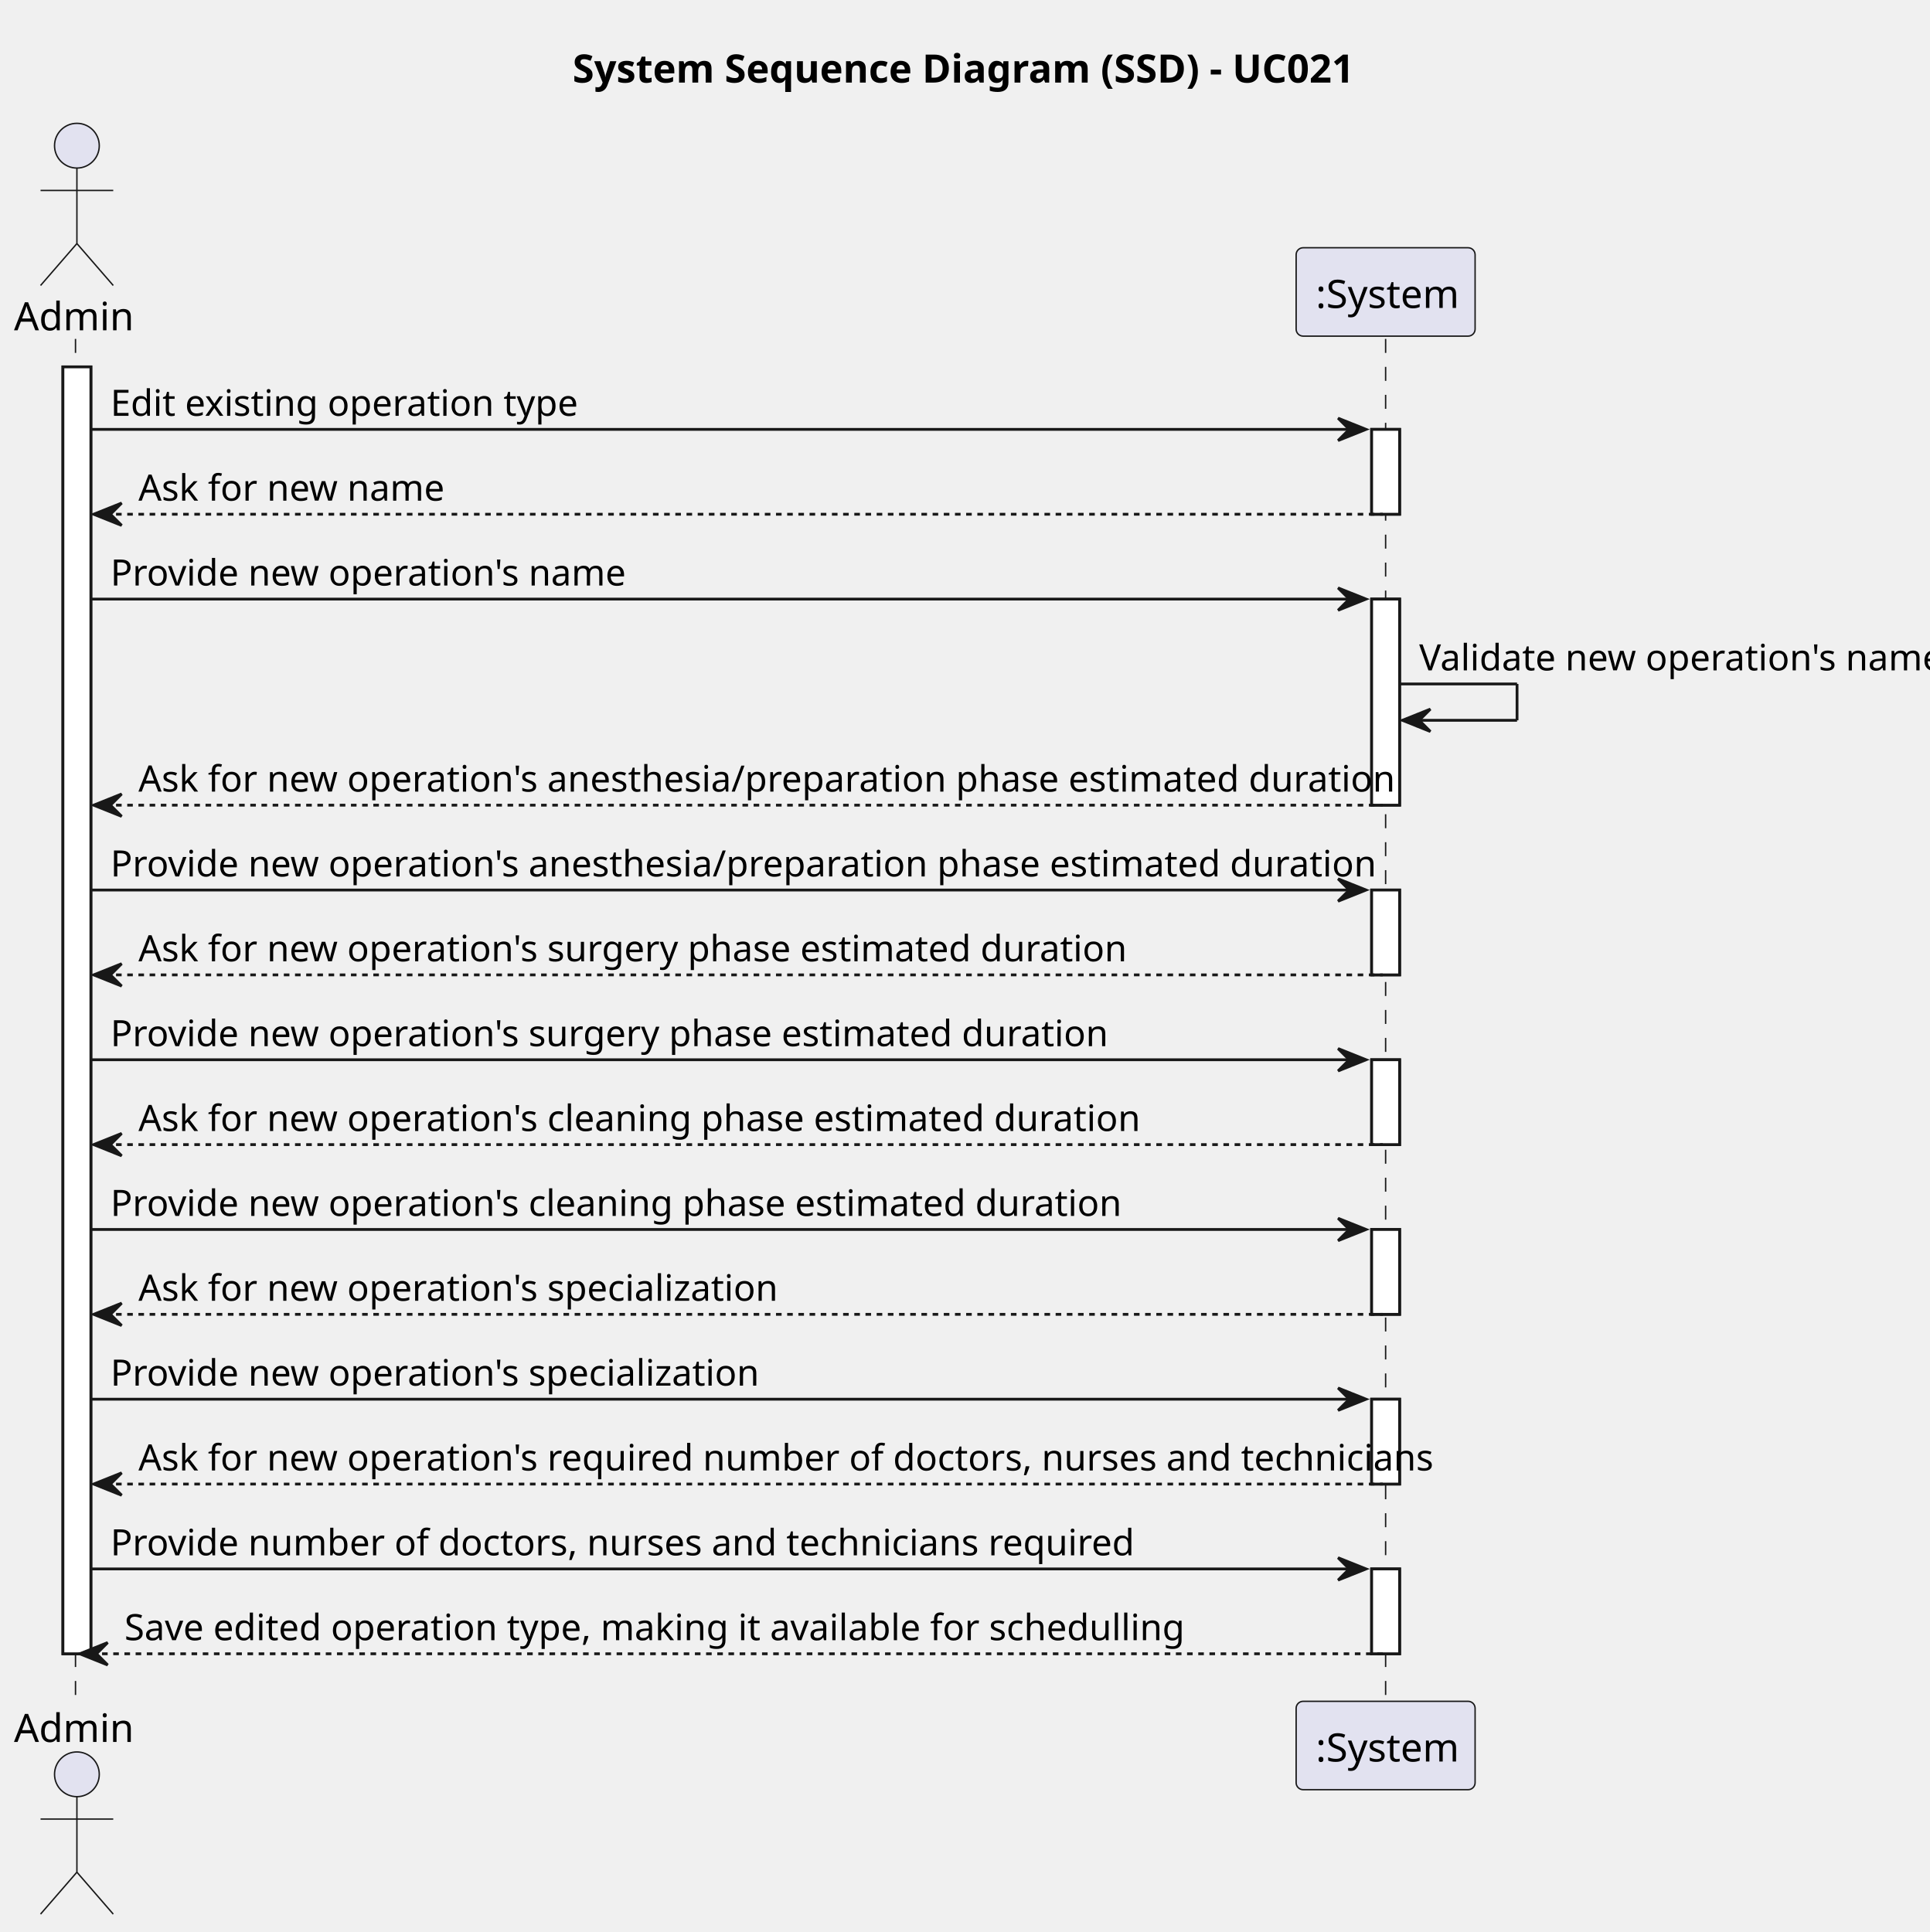
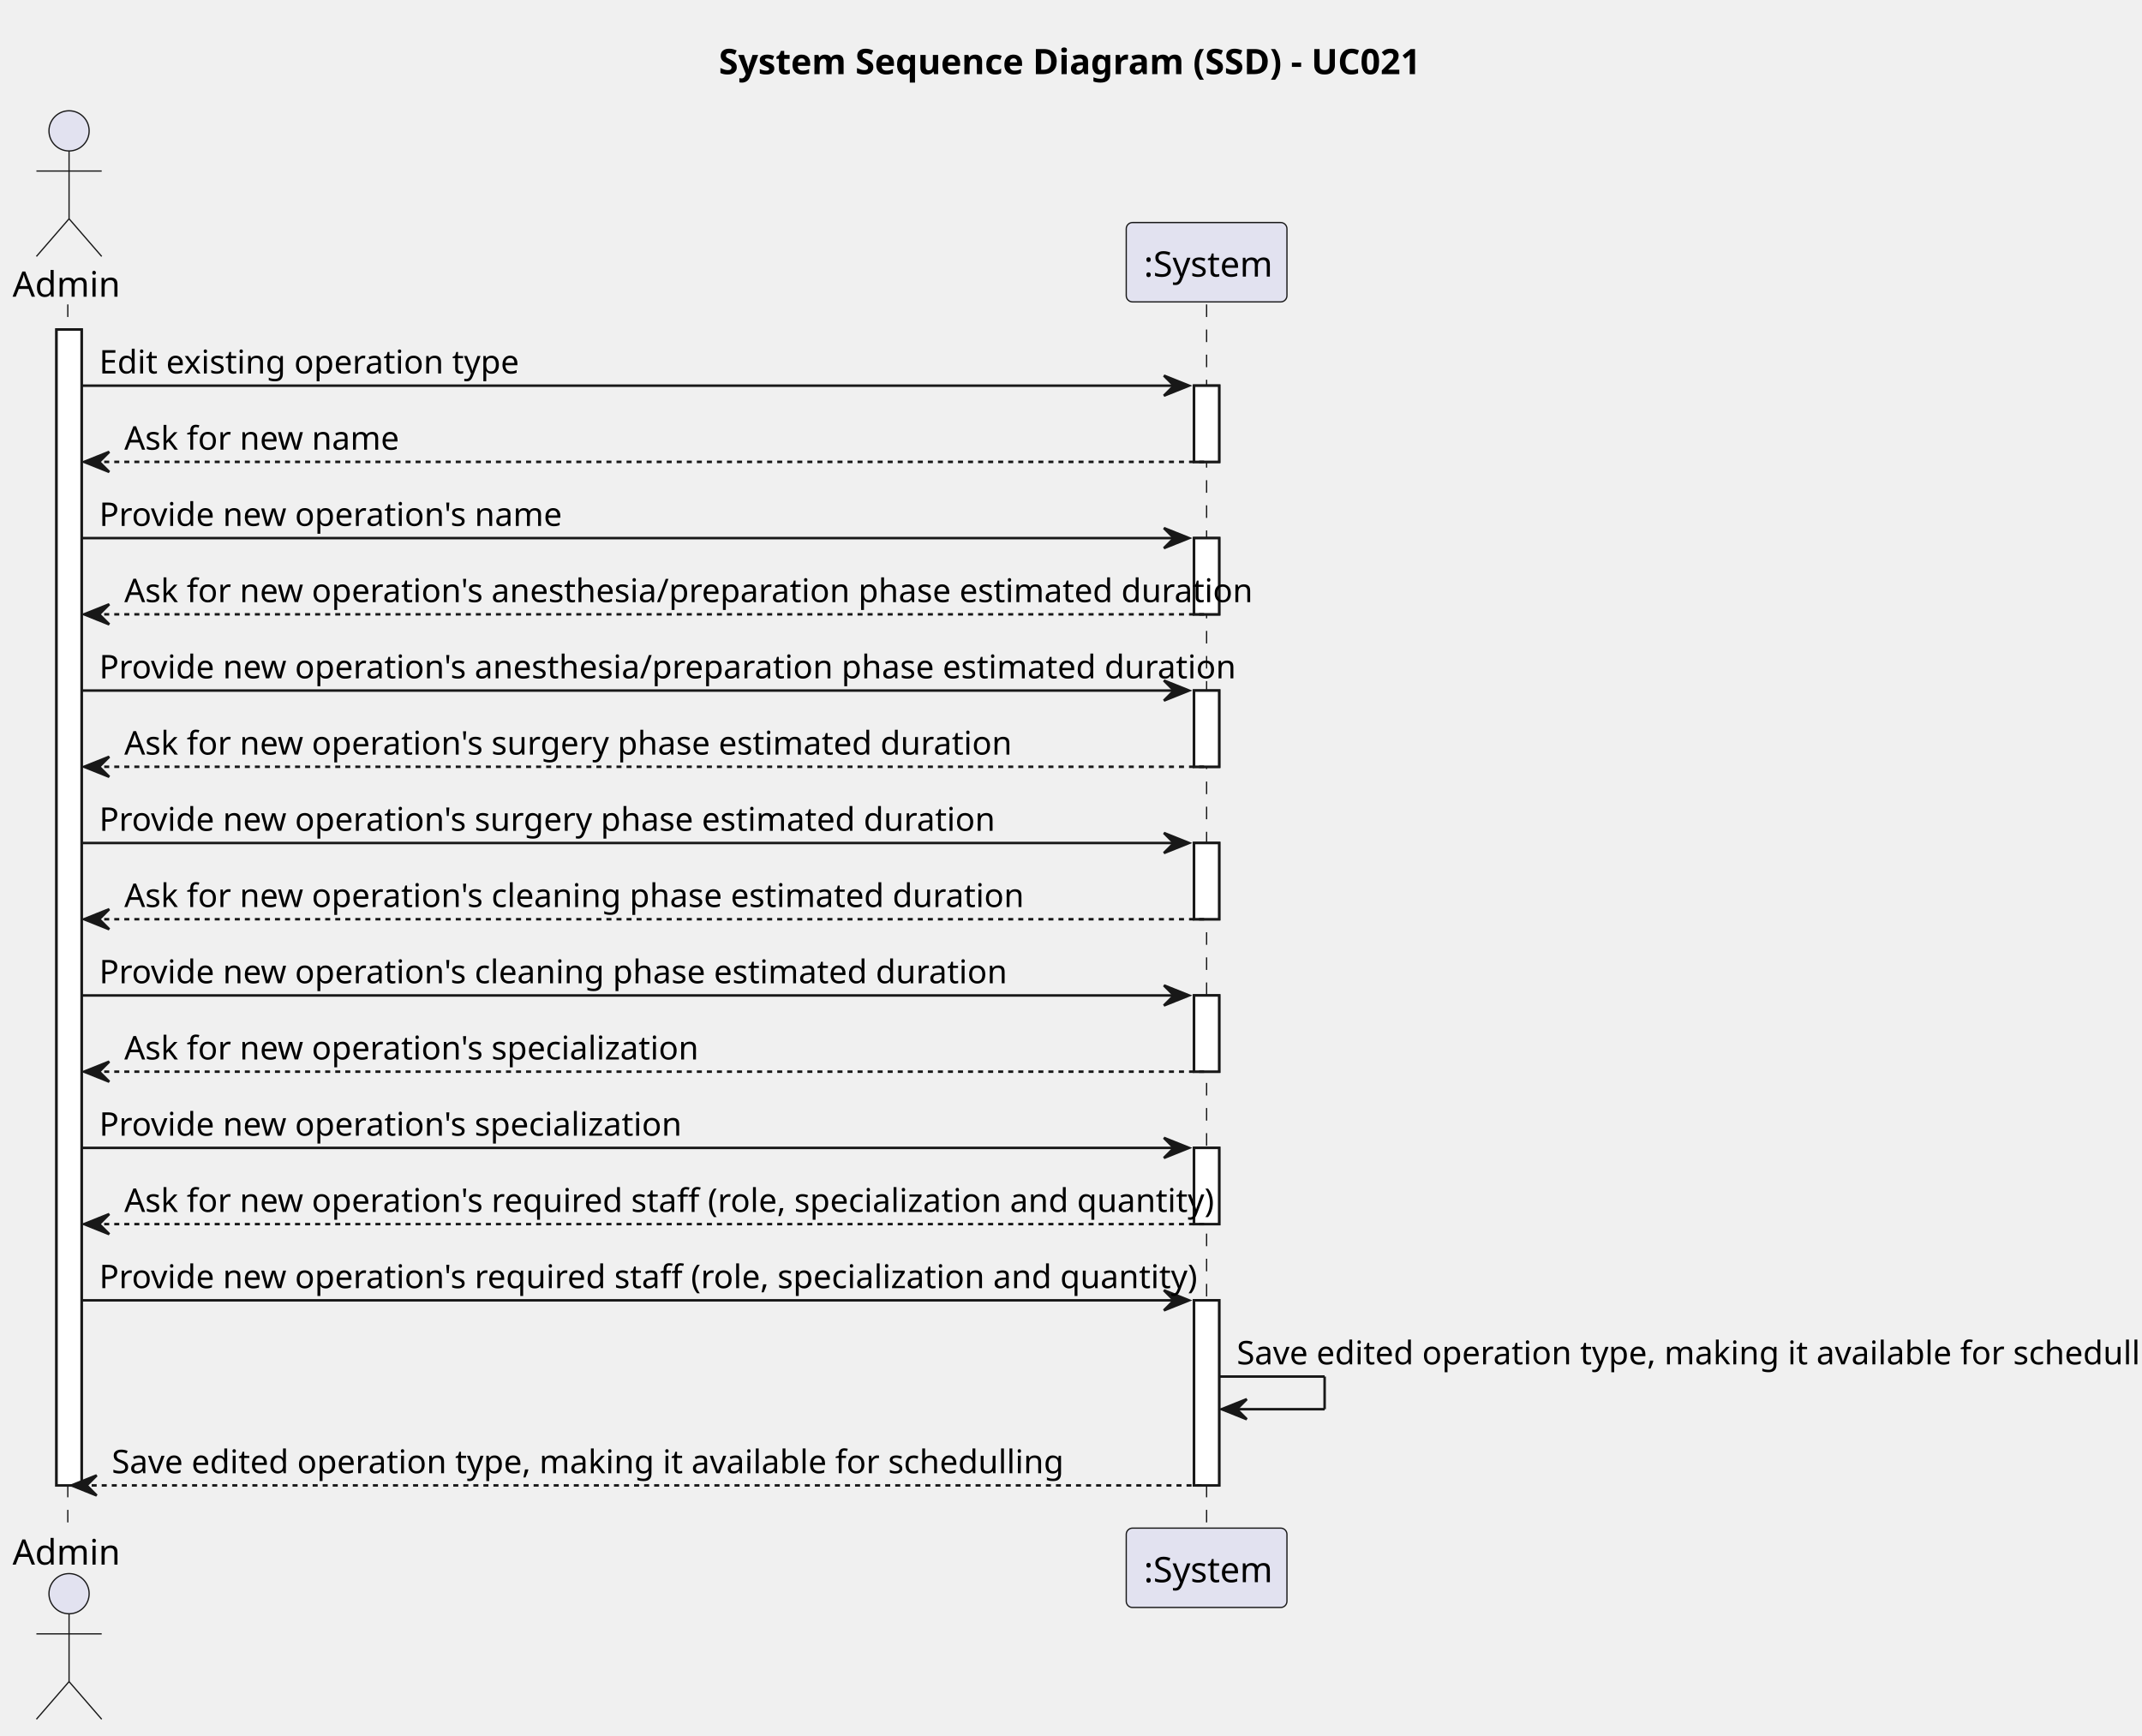
- <svg xmlns="http://www.w3.org/2000/svg" contentStyleType="text/css" height="691px" preserveAspectRatio="none" style="width:690px;height:691px;background:#FFFFFF;" version="1.1" viewBox="0 0 690 691" width="690px" zoomAndPan="magnify">
+ <svg xmlns="http://www.w3.org/2000/svg" contentStyleType="text/css" height="691px" preserveAspectRatio="none" style="width:853px;height:691px;background:#FFFFFF;" version="1.1" viewBox="0 0 853 691" width="853px" zoomAndPan="magnify">
  <defs />
  <g>
-     <text fill="#000000" font-family="sans-serif" font-size="14" font-weight="bold" lengthAdjust="spacing" textLength="285" x="204.75" y="29.533">System Sequence Diagram (SSD) - UC021</text>
+     <text fill="#000000" font-family="sans-serif" font-size="14" font-weight="bold" lengthAdjust="spacing" textLength="285" x="286.25" y="29.533">System Sequence Diagram (SSD) - UC021</text>
    <rect fill="#FFFFFF" height="460.273" style="stroke:#181818;stroke-width:1.0;" width="10" x="22.5" y="131.219" />
-     <rect fill="#FFFFFF" height="30.352" style="stroke:#181818;stroke-width:1.0;" width="10" x="490.5" y="153.57" />
-     <rect fill="#FFFFFF" height="73.703" style="stroke:#181818;stroke-width:1.0;" width="10" x="490.5" y="214.273" />
-     <rect fill="#FFFFFF" height="30.352" style="stroke:#181818;stroke-width:1.0;" width="10" x="490.5" y="318.328" />
-     <rect fill="#FFFFFF" height="30.352" style="stroke:#181818;stroke-width:1.0;" width="10" x="490.5" y="379.031" />
-     <rect fill="#FFFFFF" height="30.352" style="stroke:#181818;stroke-width:1.0;" width="10" x="490.5" y="439.734" />
-     <rect fill="#FFFFFF" height="30.352" style="stroke:#181818;stroke-width:1.0;" width="10" x="490.5" y="500.438" />
-     <rect fill="#FFFFFF" height="30.352" style="stroke:#181818;stroke-width:1.0;" width="10" x="490.5" y="561.141" />
+     <rect fill="#FFFFFF" height="30.352" style="stroke:#181818;stroke-width:1.0;" width="10" x="475.5" y="153.57" />
+     <rect fill="#FFFFFF" height="30.352" style="stroke:#181818;stroke-width:1.0;" width="10" x="475.5" y="214.273" />
+     <rect fill="#FFFFFF" height="30.352" style="stroke:#181818;stroke-width:1.0;" width="10" x="475.5" y="274.977" />
+     <rect fill="#FFFFFF" height="30.352" style="stroke:#181818;stroke-width:1.0;" width="10" x="475.5" y="335.68" />
+     <rect fill="#FFFFFF" height="30.352" style="stroke:#181818;stroke-width:1.0;" width="10" x="475.5" y="396.383" />
+     <rect fill="#FFFFFF" height="30.352" style="stroke:#181818;stroke-width:1.0;" width="10" x="475.5" y="457.086" />
+     <rect fill="#FFFFFF" height="73.703" style="stroke:#181818;stroke-width:1.0;" width="10" x="475.5" y="517.789" />
    <line style="stroke:#181818;stroke-width:0.5;stroke-dasharray:5.0,5.0;" x1="27" x2="27" y1="121.219" y2="609.492" />
-     <line style="stroke:#181818;stroke-width:0.5;stroke-dasharray:5.0,5.0;" x1="495.5" x2="495.5" y1="121.219" y2="609.492" />
+     <line style="stroke:#181818;stroke-width:0.5;stroke-dasharray:5.0,5.0;" x1="480.5" x2="480.5" y1="121.219" y2="609.492" />
    <text fill="#000000" font-family="sans-serif" font-size="14" lengthAdjust="spacing" textLength="39" x="5" y="118.143">Admin</text>
    <ellipse cx="27.5" cy="52.109" fill="#E2E2F0" rx="8" ry="8" style="stroke:#181818;stroke-width:0.5;" />
    <path d="M27.5,60.109 L27.5,87.109 M14.5,68.109 L40.5,68.109 M27.5,87.109 L14.5,102.109 M27.5,87.109 L40.5,102.109 " fill="none" style="stroke:#181818;stroke-width:0.5;" />
    <text fill="#000000" font-family="sans-serif" font-size="14" lengthAdjust="spacing" textLength="39" x="5" y="623.025">Admin</text>
    <ellipse cx="27.5" cy="634.602" fill="#E2E2F0" rx="8" ry="8" style="stroke:#181818;stroke-width:0.5;" />
    <path d="M27.5,642.602 L27.5,669.602 M14.5,650.602 L40.5,650.602 M27.5,669.602 L14.5,684.602 M27.5,669.602 L40.5,684.602 " fill="none" style="stroke:#181818;stroke-width:0.5;" />
-     <rect fill="#E2E2F0" height="31.609" rx="2.5" ry="2.5" style="stroke:#181818;stroke-width:0.5;" width="64" x="463.5" y="88.609" />
-     <text fill="#000000" font-family="sans-serif" font-size="14" lengthAdjust="spacing" textLength="50" x="470.5" y="110.143">:System</text>
-     <rect fill="#E2E2F0" height="31.609" rx="2.5" ry="2.5" style="stroke:#181818;stroke-width:0.5;" width="64" x="463.5" y="608.492" />
-     <text fill="#000000" font-family="sans-serif" font-size="14" lengthAdjust="spacing" textLength="50" x="470.5" y="630.025">:System</text>
+     <rect fill="#E2E2F0" height="31.609" rx="2.5" ry="2.5" style="stroke:#181818;stroke-width:0.5;" width="64" x="448.5" y="88.609" />
+     <text fill="#000000" font-family="sans-serif" font-size="14" lengthAdjust="spacing" textLength="50" x="455.5" y="110.143">:System</text>
+     <rect fill="#E2E2F0" height="31.609" rx="2.5" ry="2.5" style="stroke:#181818;stroke-width:0.5;" width="64" x="448.5" y="608.492" />
+     <text fill="#000000" font-family="sans-serif" font-size="14" lengthAdjust="spacing" textLength="50" x="455.5" y="630.025">:System</text>
    <rect fill="#FFFFFF" height="460.273" style="stroke:#181818;stroke-width:1.0;" width="10" x="22.5" y="131.219" />
-     <rect fill="#FFFFFF" height="30.352" style="stroke:#181818;stroke-width:1.0;" width="10" x="490.5" y="153.57" />
-     <rect fill="#FFFFFF" height="73.703" style="stroke:#181818;stroke-width:1.0;" width="10" x="490.5" y="214.273" />
-     <rect fill="#FFFFFF" height="30.352" style="stroke:#181818;stroke-width:1.0;" width="10" x="490.5" y="318.328" />
-     <rect fill="#FFFFFF" height="30.352" style="stroke:#181818;stroke-width:1.0;" width="10" x="490.5" y="379.031" />
-     <rect fill="#FFFFFF" height="30.352" style="stroke:#181818;stroke-width:1.0;" width="10" x="490.5" y="439.734" />
-     <rect fill="#FFFFFF" height="30.352" style="stroke:#181818;stroke-width:1.0;" width="10" x="490.5" y="500.438" />
-     <rect fill="#FFFFFF" height="30.352" style="stroke:#181818;stroke-width:1.0;" width="10" x="490.5" y="561.141" />
-     <polygon fill="#181818" points="478.5,149.57,488.5,153.57,478.5,157.57,482.5,153.57" style="stroke:#181818;stroke-width:1.0;" />
-     <line style="stroke:#181818;stroke-width:1.0;" x1="32.5" x2="484.5" y1="153.57" y2="153.57" />
+     <rect fill="#FFFFFF" height="30.352" style="stroke:#181818;stroke-width:1.0;" width="10" x="475.5" y="153.57" />
+     <rect fill="#FFFFFF" height="30.352" style="stroke:#181818;stroke-width:1.0;" width="10" x="475.5" y="214.273" />
+     <rect fill="#FFFFFF" height="30.352" style="stroke:#181818;stroke-width:1.0;" width="10" x="475.5" y="274.977" />
+     <rect fill="#FFFFFF" height="30.352" style="stroke:#181818;stroke-width:1.0;" width="10" x="475.5" y="335.68" />
+     <rect fill="#FFFFFF" height="30.352" style="stroke:#181818;stroke-width:1.0;" width="10" x="475.5" y="396.383" />
+     <rect fill="#FFFFFF" height="30.352" style="stroke:#181818;stroke-width:1.0;" width="10" x="475.5" y="457.086" />
+     <rect fill="#FFFFFF" height="73.703" style="stroke:#181818;stroke-width:1.0;" width="10" x="475.5" y="517.789" />
+     <polygon fill="#181818" points="463.5,149.57,473.5,153.57,463.5,157.57,467.5,153.57" style="stroke:#181818;stroke-width:1.0;" />
+     <line style="stroke:#181818;stroke-width:1.0;" x1="32.5" x2="469.5" y1="153.57" y2="153.57" />
    <text fill="#000000" font-family="sans-serif" font-size="13" lengthAdjust="spacing" textLength="158" x="39.5" y="148.714">Edit existing operation type</text>
    <polygon fill="#181818" points="43.5,179.922,33.5,183.922,43.5,187.922,39.5,183.922" style="stroke:#181818;stroke-width:1.0;" />
-     <line style="stroke:#181818;stroke-width:1.0;stroke-dasharray:2.0,2.0;" x1="37.5" x2="494.5" y1="183.922" y2="183.922" />
+     <line style="stroke:#181818;stroke-width:1.0;stroke-dasharray:2.0,2.0;" x1="37.5" x2="479.5" y1="183.922" y2="183.922" />
    <text fill="#000000" font-family="sans-serif" font-size="13" lengthAdjust="spacing" textLength="104" x="49.5" y="179.065">Ask for new name</text>
-     <polygon fill="#181818" points="478.5,210.273,488.5,214.273,478.5,218.273,482.5,214.273" style="stroke:#181818;stroke-width:1.0;" />
-     <line style="stroke:#181818;stroke-width:1.0;" x1="32.5" x2="484.5" y1="214.273" y2="214.273" />
+     <polygon fill="#181818" points="463.5,210.273,473.5,214.273,463.5,218.273,467.5,214.273" style="stroke:#181818;stroke-width:1.0;" />
+     <line style="stroke:#181818;stroke-width:1.0;" x1="32.5" x2="469.5" y1="214.273" y2="214.273" />
    <text fill="#000000" font-family="sans-serif" font-size="13" lengthAdjust="spacing" textLength="171" x="39.5" y="209.417">Provide new operation's name</text>
-     <line style="stroke:#181818;stroke-width:1.0;" x1="500.5" x2="542.5" y1="244.625" y2="244.625" />
-     <line style="stroke:#181818;stroke-width:1.0;" x1="542.5" x2="542.5" y1="244.625" y2="257.625" />
-     <line style="stroke:#181818;stroke-width:1.0;" x1="501.5" x2="542.5" y1="257.625" y2="257.625" />
-     <polygon fill="#181818" points="511.5,253.625,501.5,257.625,511.5,261.625,507.5,257.625" style="stroke:#181818;stroke-width:1.0;" />
-     <text fill="#000000" font-family="sans-serif" font-size="13" lengthAdjust="spacing" textLength="176" x="507.5" y="239.769">Validate new operation's name</text>
-     <polygon fill="#181818" points="43.5,283.977,33.5,287.977,43.5,291.977,39.5,287.977" style="stroke:#181818;stroke-width:1.0;" />
-     <line style="stroke:#181818;stroke-width:1.0;stroke-dasharray:2.0,2.0;" x1="37.5" x2="494.5" y1="287.977" y2="287.977" />
-     <text fill="#000000" font-family="sans-serif" font-size="13" lengthAdjust="spacing" textLength="419" x="49.5" y="283.12">Ask for new operation's anesthesia/preparation phase estimated duration</text>
-     <polygon fill="#181818" points="478.5,314.328,488.5,318.328,478.5,322.328,482.5,318.328" style="stroke:#181818;stroke-width:1.0;" />
-     <line style="stroke:#181818;stroke-width:1.0;" x1="32.5" x2="484.5" y1="318.328" y2="318.328" />
-     <text fill="#000000" font-family="sans-serif" font-size="13" lengthAdjust="spacing" textLength="420" x="39.5" y="313.472">Provide new operation's anesthesia/preparation phase estimated duration</text>
-     <polygon fill="#181818" points="43.5,344.68,33.5,348.68,43.5,352.68,39.5,348.68" style="stroke:#181818;stroke-width:1.0;" />
-     <line style="stroke:#181818;stroke-width:1.0;stroke-dasharray:2.0,2.0;" x1="37.5" x2="494.5" y1="348.68" y2="348.68" />
-     <text fill="#000000" font-family="sans-serif" font-size="13" lengthAdjust="spacing" textLength="331" x="49.5" y="343.823">Ask for new operation's surgery phase estimated duration</text>
-     <polygon fill="#181818" points="478.5,375.031,488.5,379.031,478.5,383.031,482.5,379.031" style="stroke:#181818;stroke-width:1.0;" />
-     <line style="stroke:#181818;stroke-width:1.0;" x1="32.5" x2="484.5" y1="379.031" y2="379.031" />
-     <text fill="#000000" font-family="sans-serif" font-size="13" lengthAdjust="spacing" textLength="332" x="39.5" y="374.175">Provide new operation's surgery phase estimated duration</text>
-     <polygon fill="#181818" points="43.5,405.383,33.5,409.383,43.5,413.383,39.5,409.383" style="stroke:#181818;stroke-width:1.0;" />
-     <line style="stroke:#181818;stroke-width:1.0;stroke-dasharray:2.0,2.0;" x1="37.5" x2="494.5" y1="409.383" y2="409.383" />
-     <text fill="#000000" font-family="sans-serif" font-size="13" lengthAdjust="spacing" textLength="336" x="49.5" y="404.526">Ask for new operation's cleaning phase estimated duration</text>
-     <polygon fill="#181818" points="478.5,435.734,488.5,439.734,478.5,443.734,482.5,439.734" style="stroke:#181818;stroke-width:1.0;" />
-     <line style="stroke:#181818;stroke-width:1.0;" x1="32.5" x2="484.5" y1="439.734" y2="439.734" />
-     <text fill="#000000" font-family="sans-serif" font-size="13" lengthAdjust="spacing" textLength="337" x="39.5" y="434.878">Provide new operation's cleaning phase estimated duration</text>
-     <polygon fill="#181818" points="43.5,466.086,33.5,470.086,43.5,474.086,39.5,470.086" style="stroke:#181818;stroke-width:1.0;" />
-     <line style="stroke:#181818;stroke-width:1.0;stroke-dasharray:2.0,2.0;" x1="37.5" x2="494.5" y1="470.086" y2="470.086" />
-     <text fill="#000000" font-family="sans-serif" font-size="13" lengthAdjust="spacing" textLength="217" x="49.5" y="465.229">Ask for new operation's specialization</text>
-     <polygon fill="#181818" points="478.5,496.438,488.5,500.438,478.5,504.438,482.5,500.438" style="stroke:#181818;stroke-width:1.0;" />
-     <line style="stroke:#181818;stroke-width:1.0;" x1="32.5" x2="484.5" y1="500.438" y2="500.438" />
-     <text fill="#000000" font-family="sans-serif" font-size="13" lengthAdjust="spacing" textLength="218" x="39.5" y="495.581">Provide new operation's specialization</text>
-     <polygon fill="#181818" points="43.5,526.789,33.5,530.789,43.5,534.789,39.5,530.789" style="stroke:#181818;stroke-width:1.0;" />
-     <line style="stroke:#181818;stroke-width:1.0;stroke-dasharray:2.0,2.0;" x1="37.5" x2="494.5" y1="530.789" y2="530.789" />
-     <text fill="#000000" font-family="sans-serif" font-size="13" lengthAdjust="spacing" textLength="434" x="49.5" y="525.933">Ask for new operation's required number of doctors, nurses and technicians</text>
-     <polygon fill="#181818" points="478.5,557.141,488.5,561.141,478.5,565.141,482.5,561.141" style="stroke:#181818;stroke-width:1.0;" />
-     <line style="stroke:#181818;stroke-width:1.0;" x1="32.5" x2="484.5" y1="561.141" y2="561.141" />
-     <text fill="#000000" font-family="sans-serif" font-size="13" lengthAdjust="spacing" textLength="342" x="39.5" y="556.284">Provide number of doctors, nurses and technicians required</text>
+     <polygon fill="#181818" points="43.5,240.625,33.5,244.625,43.5,248.625,39.5,244.625" style="stroke:#181818;stroke-width:1.0;" />
+     <line style="stroke:#181818;stroke-width:1.0;stroke-dasharray:2.0,2.0;" x1="37.5" x2="479.5" y1="244.625" y2="244.625" />
+     <text fill="#000000" font-family="sans-serif" font-size="13" lengthAdjust="spacing" textLength="419" x="49.5" y="239.769">Ask for new operation's anesthesia/preparation phase estimated duration</text>
+     <polygon fill="#181818" points="463.5,270.977,473.5,274.977,463.5,278.977,467.5,274.977" style="stroke:#181818;stroke-width:1.0;" />
+     <line style="stroke:#181818;stroke-width:1.0;" x1="32.5" x2="469.5" y1="274.977" y2="274.977" />
+     <text fill="#000000" font-family="sans-serif" font-size="13" lengthAdjust="spacing" textLength="420" x="39.5" y="270.12">Provide new operation's anesthesia/preparation phase estimated duration</text>
+     <polygon fill="#181818" points="43.5,301.328,33.5,305.328,43.5,309.328,39.5,305.328" style="stroke:#181818;stroke-width:1.0;" />
+     <line style="stroke:#181818;stroke-width:1.0;stroke-dasharray:2.0,2.0;" x1="37.5" x2="479.5" y1="305.328" y2="305.328" />
+     <text fill="#000000" font-family="sans-serif" font-size="13" lengthAdjust="spacing" textLength="331" x="49.5" y="300.472">Ask for new operation's surgery phase estimated duration</text>
+     <polygon fill="#181818" points="463.5,331.68,473.5,335.68,463.5,339.68,467.5,335.68" style="stroke:#181818;stroke-width:1.0;" />
+     <line style="stroke:#181818;stroke-width:1.0;" x1="32.5" x2="469.5" y1="335.68" y2="335.68" />
+     <text fill="#000000" font-family="sans-serif" font-size="13" lengthAdjust="spacing" textLength="332" x="39.5" y="330.823">Provide new operation's surgery phase estimated duration</text>
+     <polygon fill="#181818" points="43.5,362.031,33.5,366.031,43.5,370.031,39.5,366.031" style="stroke:#181818;stroke-width:1.0;" />
+     <line style="stroke:#181818;stroke-width:1.0;stroke-dasharray:2.0,2.0;" x1="37.5" x2="479.5" y1="366.031" y2="366.031" />
+     <text fill="#000000" font-family="sans-serif" font-size="13" lengthAdjust="spacing" textLength="336" x="49.5" y="361.175">Ask for new operation's cleaning phase estimated duration</text>
+     <polygon fill="#181818" points="463.5,392.383,473.5,396.383,463.5,400.383,467.5,396.383" style="stroke:#181818;stroke-width:1.0;" />
+     <line style="stroke:#181818;stroke-width:1.0;" x1="32.5" x2="469.5" y1="396.383" y2="396.383" />
+     <text fill="#000000" font-family="sans-serif" font-size="13" lengthAdjust="spacing" textLength="337" x="39.5" y="391.526">Provide new operation's cleaning phase estimated duration</text>
+     <polygon fill="#181818" points="43.5,422.734,33.5,426.734,43.5,430.734,39.5,426.734" style="stroke:#181818;stroke-width:1.0;" />
+     <line style="stroke:#181818;stroke-width:1.0;stroke-dasharray:2.0,2.0;" x1="37.5" x2="479.5" y1="426.734" y2="426.734" />
+     <text fill="#000000" font-family="sans-serif" font-size="13" lengthAdjust="spacing" textLength="217" x="49.5" y="421.878">Ask for new operation's specialization</text>
+     <polygon fill="#181818" points="463.5,453.086,473.5,457.086,463.5,461.086,467.5,457.086" style="stroke:#181818;stroke-width:1.0;" />
+     <line style="stroke:#181818;stroke-width:1.0;" x1="32.5" x2="469.5" y1="457.086" y2="457.086" />
+     <text fill="#000000" font-family="sans-serif" font-size="13" lengthAdjust="spacing" textLength="218" x="39.5" y="452.229">Provide new operation's specialization</text>
+     <polygon fill="#181818" points="43.5,483.438,33.5,487.438,43.5,491.438,39.5,487.438" style="stroke:#181818;stroke-width:1.0;" />
+     <line style="stroke:#181818;stroke-width:1.0;stroke-dasharray:2.0,2.0;" x1="37.5" x2="479.5" y1="487.438" y2="487.438" />
+     <text fill="#000000" font-family="sans-serif" font-size="13" lengthAdjust="spacing" textLength="407" x="49.5" y="482.581">Ask for new operation's required staff (role, specialization and quantity)</text>
+     <polygon fill="#181818" points="463.5,513.789,473.5,517.789,463.5,521.789,467.5,517.789" style="stroke:#181818;stroke-width:1.0;" />
+     <line style="stroke:#181818;stroke-width:1.0;" x1="32.5" x2="469.5" y1="517.789" y2="517.789" />
+     <text fill="#000000" font-family="sans-serif" font-size="13" lengthAdjust="spacing" textLength="408" x="39.5" y="512.933">Provide new operation's required staff (role, specialization and quantity)</text>
+     <line style="stroke:#181818;stroke-width:1.0;" x1="485.5" x2="527.5" y1="548.141" y2="548.141" />
+     <line style="stroke:#181818;stroke-width:1.0;" x1="527.5" x2="527.5" y1="548.141" y2="561.141" />
+     <line style="stroke:#181818;stroke-width:1.0;" x1="486.5" x2="527.5" y1="561.141" y2="561.141" />
+     <polygon fill="#181818" points="496.5,557.141,486.5,561.141,496.5,565.141,492.5,561.141" style="stroke:#181818;stroke-width:1.0;" />
+     <text fill="#000000" font-family="sans-serif" font-size="13" lengthAdjust="spacing" textLength="354" x="492.5" y="543.284">Save edited operation type, making it available for schedulling</text>
    <polygon fill="#181818" points="38.5,587.492,28.5,591.492,38.5,595.492,34.5,591.492" style="stroke:#181818;stroke-width:1.0;" />
-     <line style="stroke:#181818;stroke-width:1.0;stroke-dasharray:2.0,2.0;" x1="32.5" x2="494.5" y1="591.492" y2="591.492" />
+     <line style="stroke:#181818;stroke-width:1.0;stroke-dasharray:2.0,2.0;" x1="32.5" x2="479.5" y1="591.492" y2="591.492" />
    <text fill="#000000" font-family="sans-serif" font-size="13" lengthAdjust="spacing" textLength="354" x="44.5" y="586.636">Save edited operation type, making it available for schedulling</text>
  </g>
</svg>
